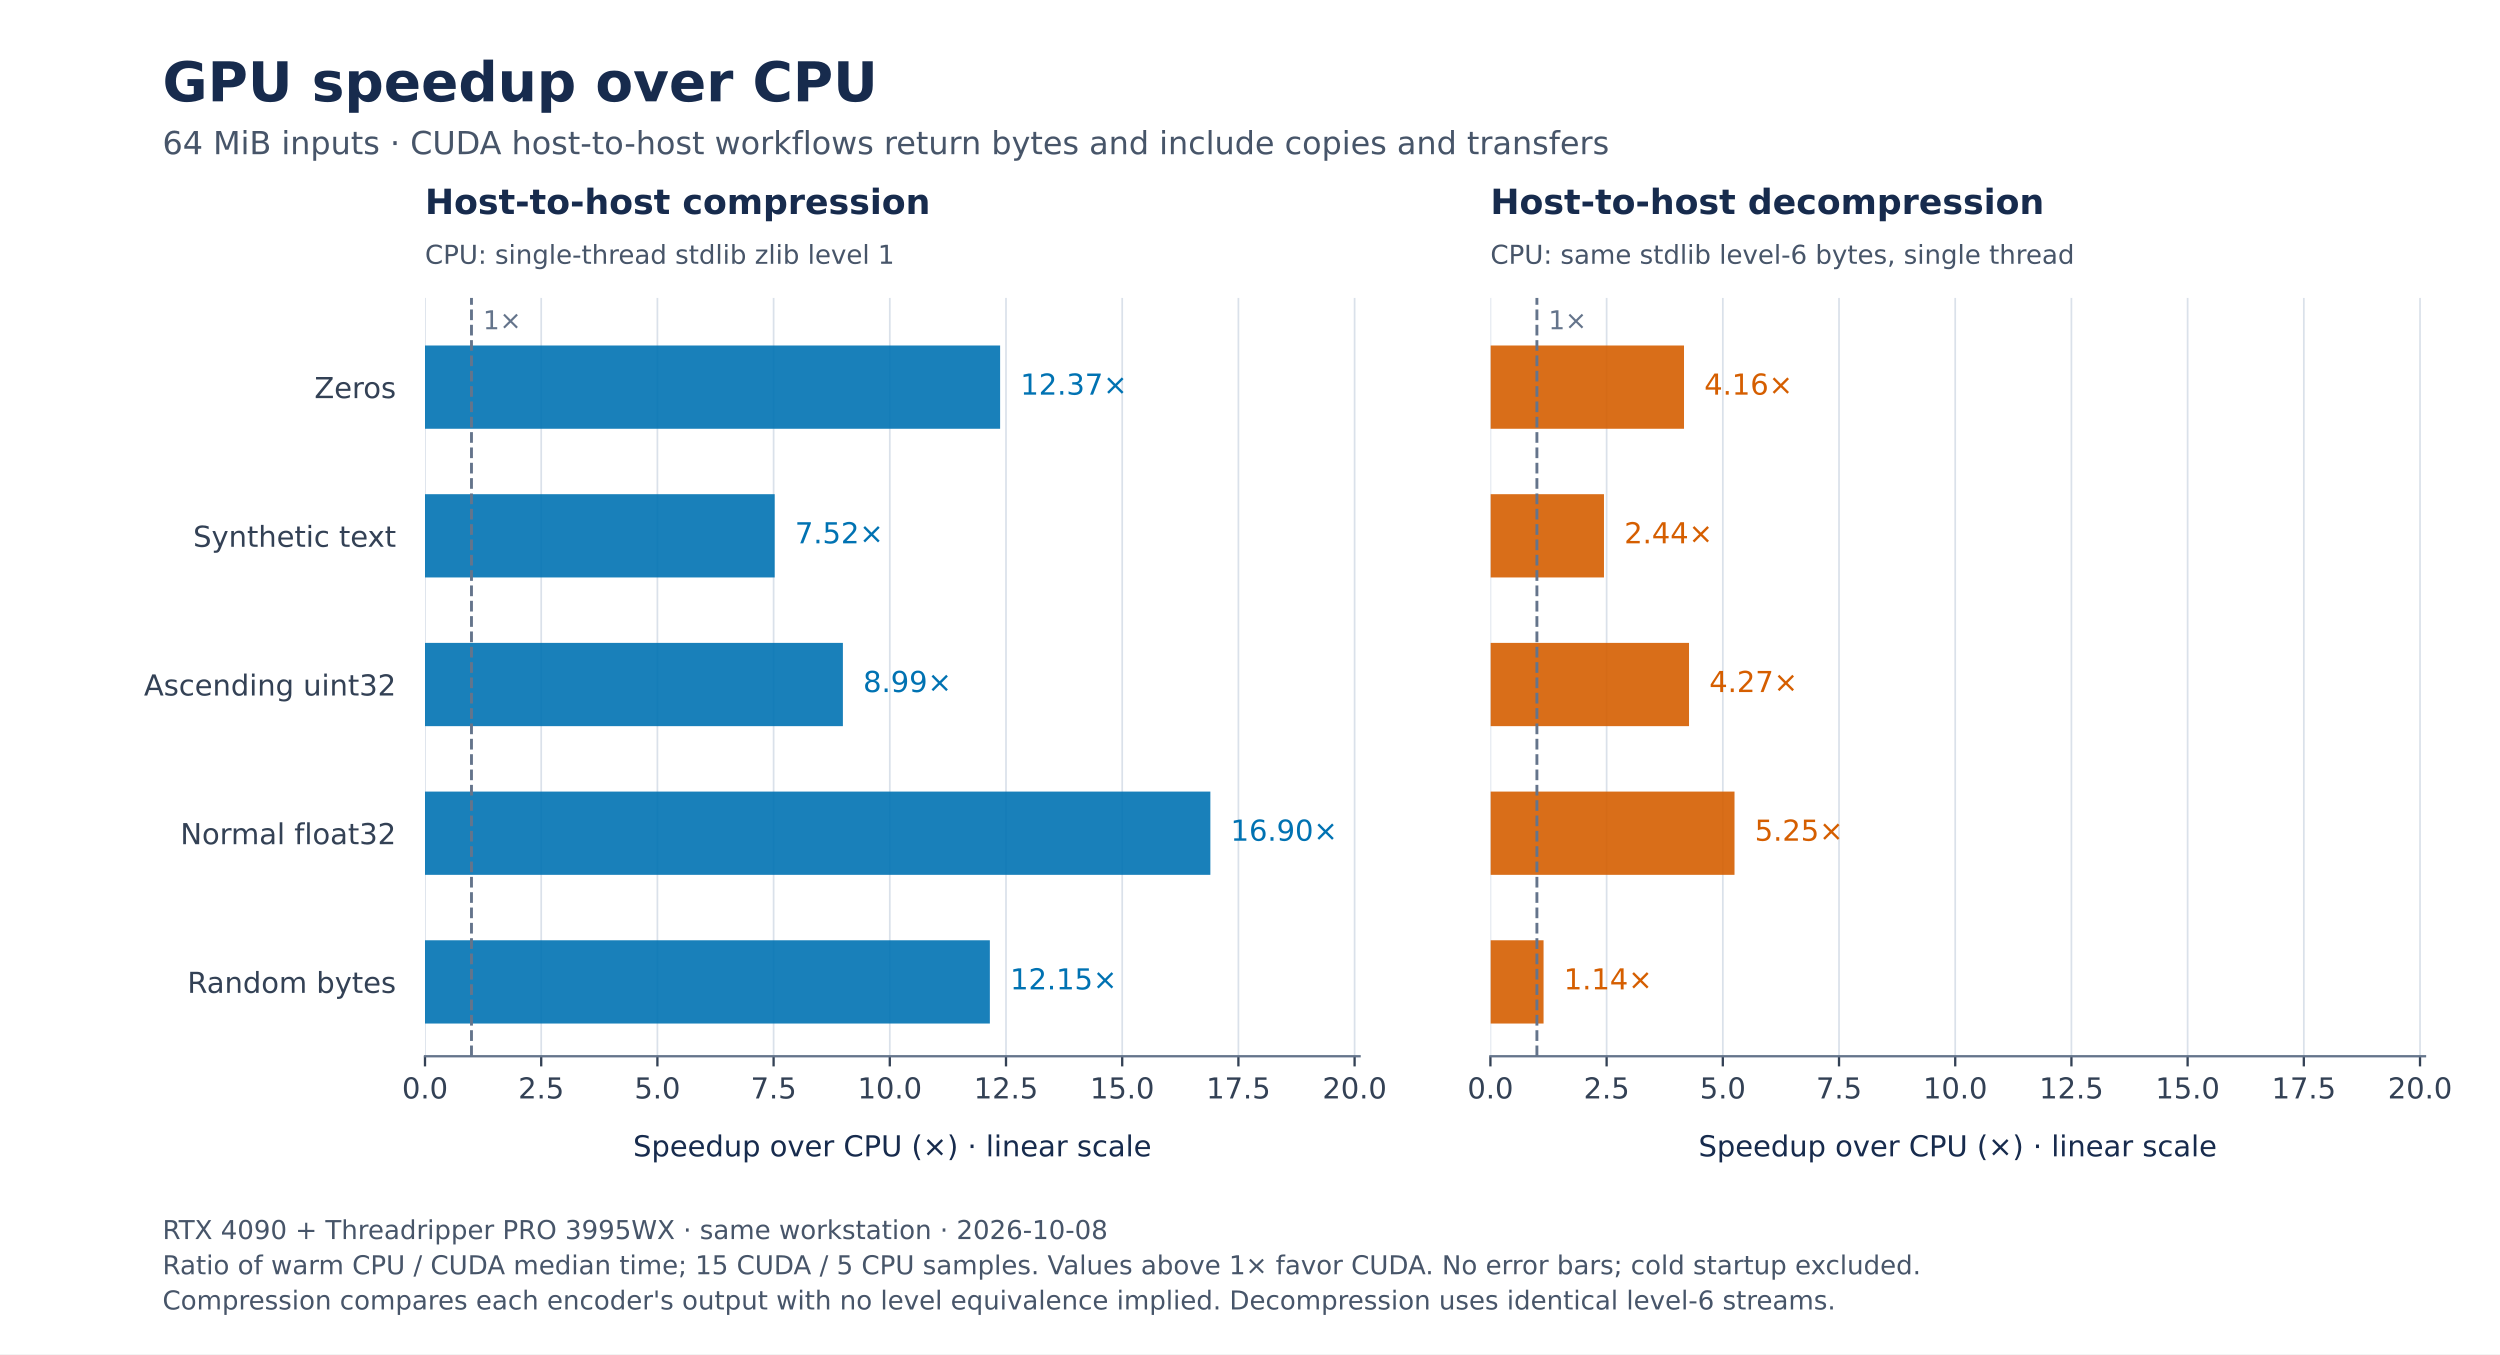
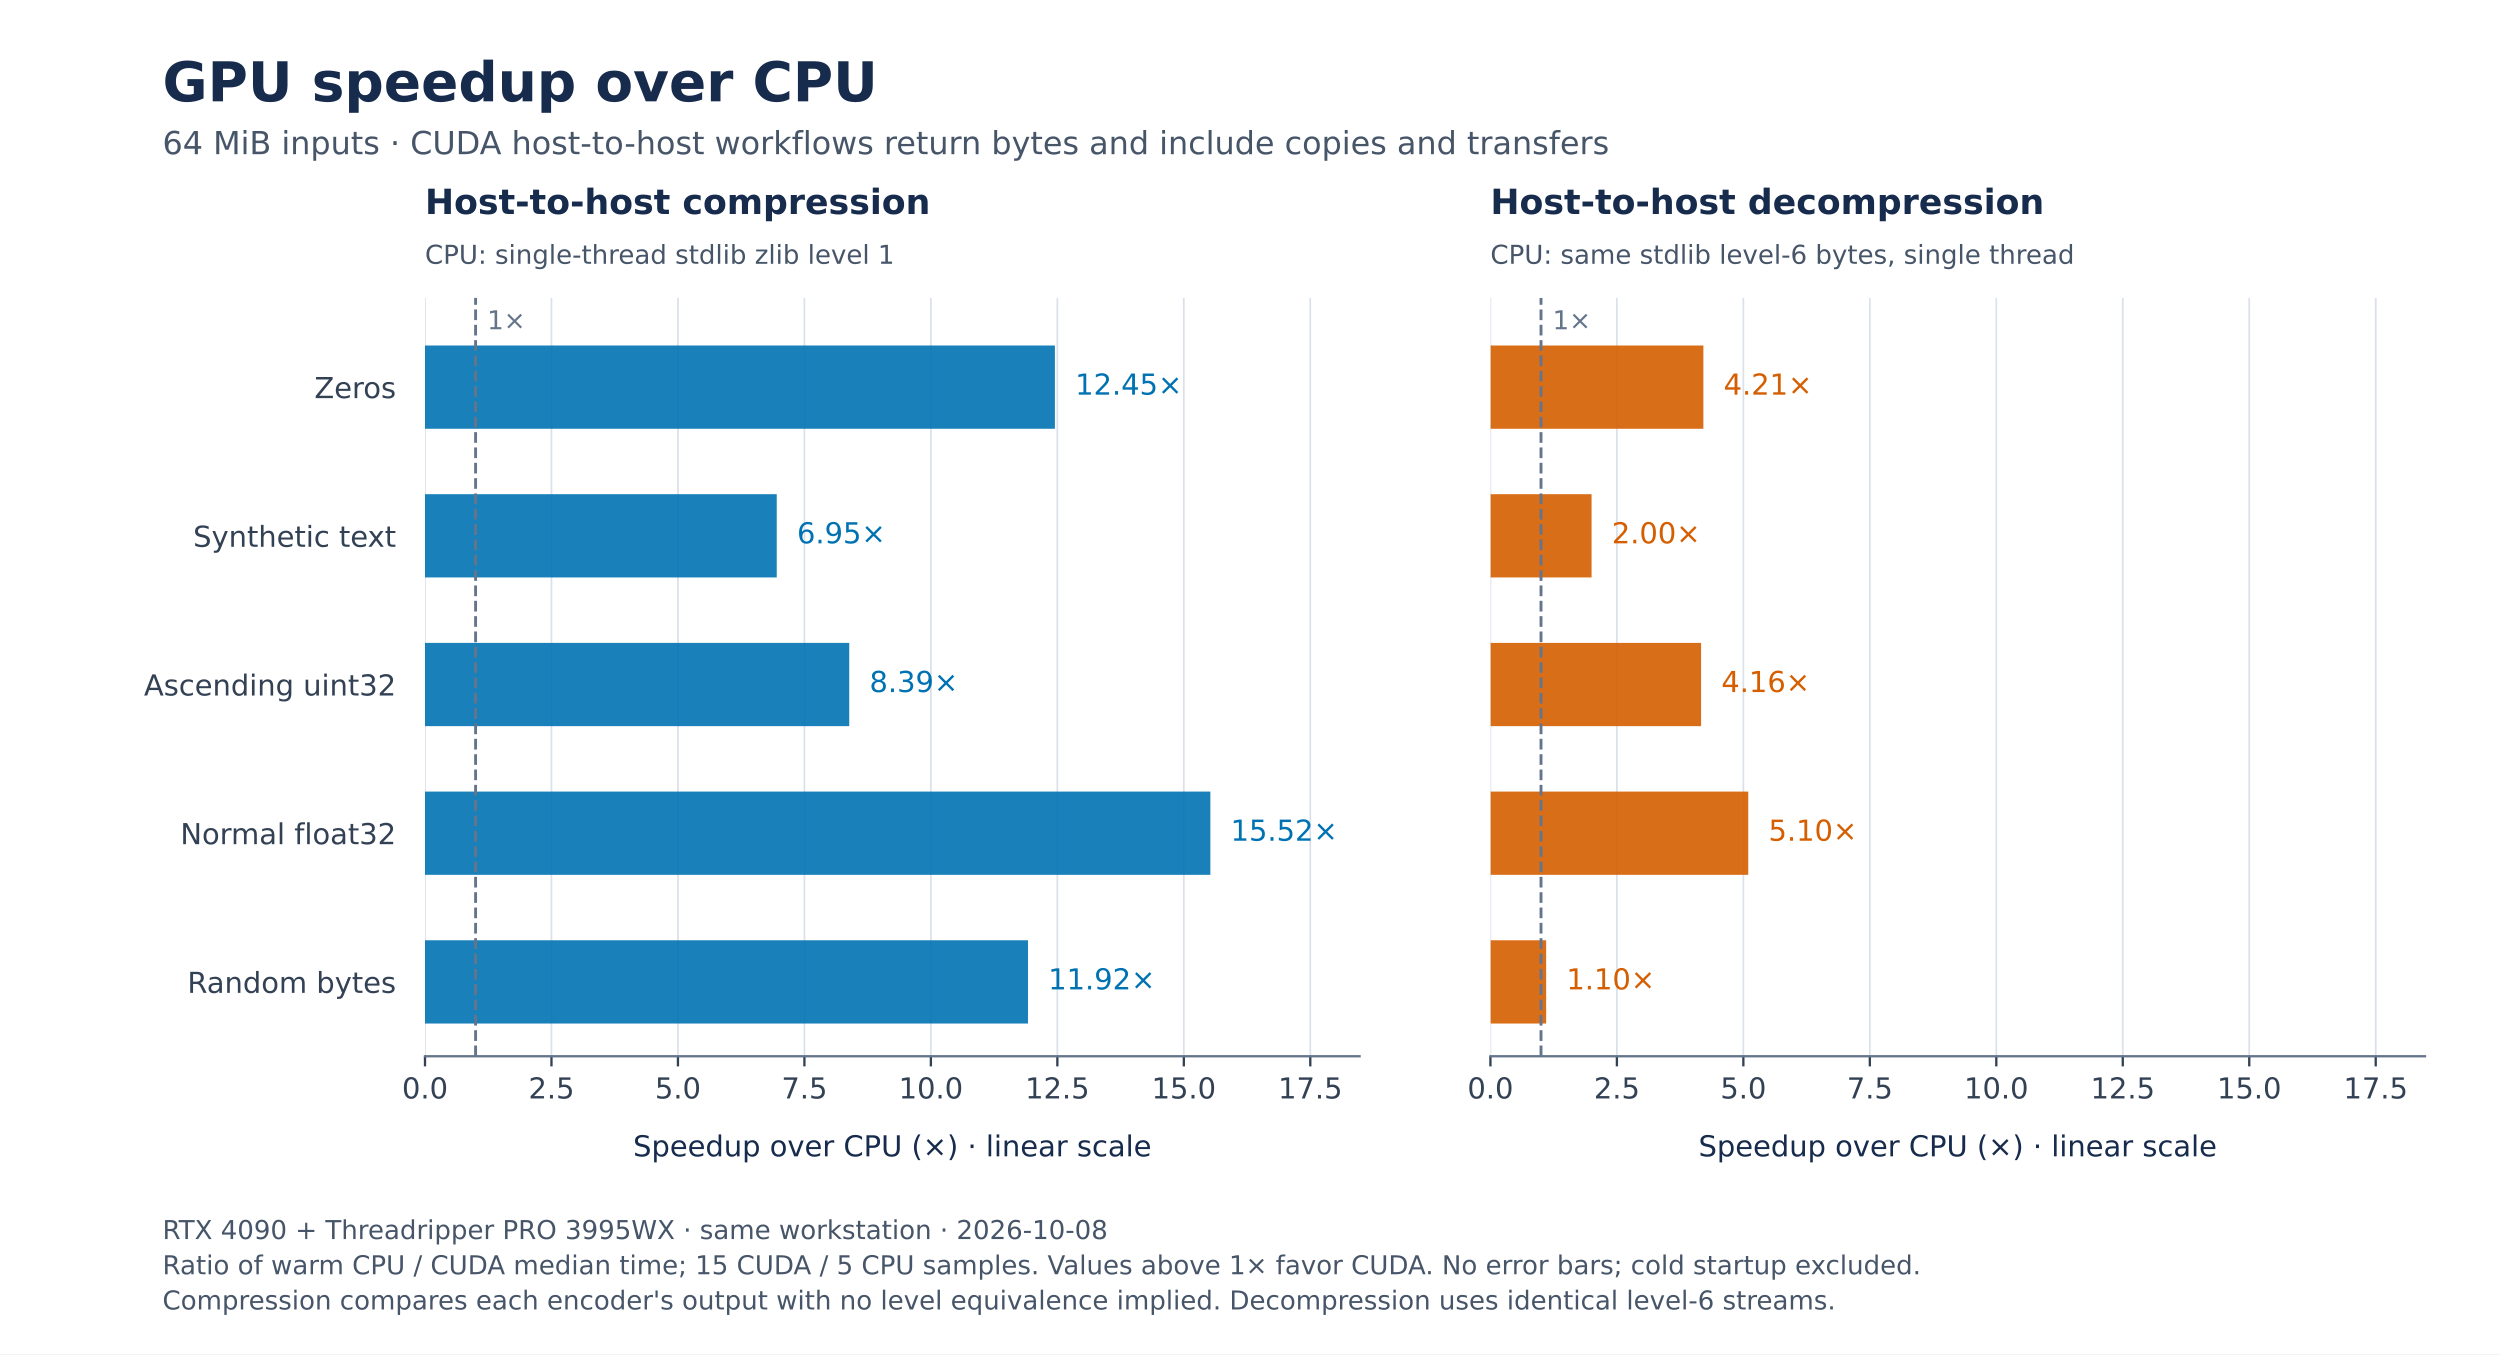
<svg xmlns="http://www.w3.org/2000/svg" xmlns:xlink="http://www.w3.org/1999/xlink" width="864pt" height="468pt" viewBox="0 0 864 468" version="1.1">
  <defs>
    <style type="text/css">*{stroke-linejoin: round; stroke-linecap: butt}</style>
  </defs>
  <g id="figure_1">
    <g id="patch_1">
      <path d="M 0 468 L 864 468 L 864 0 L 0 0 z " style="fill: #ffffff" />
    </g>
    <g id="axes_1">
      <g id="patch_2">
        <path d="M 146.88 365.04 L 469.871 365.04 L 469.871 102.96 L 146.88 102.96 z " style="fill: #ffffff" />
      </g>
      <g id="matplotlib.axis_1">
        <g id="xtick_1">
          <g id="line2d_1">
            <path d="M 146.88 365.04 L 146.88 102.96 " clip-path="url(#p2e2765085f)" style="fill: none; stroke: #cbd5e1; stroke-opacity: 0.7; stroke-width: 0.6; stroke-linecap: square" />
          </g>
          <g id="line2d_2">
            <defs>
              <path id="mdb11cd550d" d="M 0 0 L 0 3.5 " style="stroke: #334155; stroke-width: 0.8" />
            </defs>
            <g>
              <use xlink:href="#mdb11cd550d" x="146.88" y="365.04" style="fill: #334155; stroke: #334155; stroke-width: 0.8" />
            </g>
          </g>
          <g id="text_1">
            <text style="font-size: 10px; font-family: 'DejaVu Sans'; text-anchor: middle; fill: #334155" x="146.88" y="379.638" transform="rotate(-0 146.88 379.6377)">0.0</text>
          </g>
        </g>
        <g id="xtick_2">
          <g id="line2d_3">
-             <path d="M 187.039 365.04 L 187.039 102.96 " clip-path="url(#p2e2765085f)" style="fill: none; stroke: #cbd5e1; stroke-opacity: 0.7; stroke-width: 0.6; stroke-linecap: square" />
+             <path d="M 190.588 365.04 L 190.588 102.96 " clip-path="url(#p2e2765085f)" style="fill: none; stroke: #cbd5e1; stroke-opacity: 0.7; stroke-width: 0.6; stroke-linecap: square" />
          </g>
          <g id="line2d_4">
            <g>
-               <use xlink:href="#mdb11cd550d" x="187.039" y="365.04" style="fill: #334155; stroke: #334155; stroke-width: 0.8" />
+               <use xlink:href="#mdb11cd550d" x="190.588" y="365.04" style="fill: #334155; stroke: #334155; stroke-width: 0.8" />
            </g>
          </g>
          <g id="text_2">
-             <text style="font-size: 10px; font-family: 'DejaVu Sans'; text-anchor: middle; fill: #334155" x="187.039" y="379.638" transform="rotate(-0 187.0386 379.6377)">2.5</text>
+             <text style="font-size: 10px; font-family: 'DejaVu Sans'; text-anchor: middle; fill: #334155" x="190.588" y="379.638" transform="rotate(-0 190.5883 379.6377)">2.5</text>
          </g>
        </g>
        <g id="xtick_3">
          <g id="line2d_5">
-             <path d="M 227.197 365.04 L 227.197 102.96 " clip-path="url(#p2e2765085f)" style="fill: none; stroke: #cbd5e1; stroke-opacity: 0.7; stroke-width: 0.6; stroke-linecap: square" />
+             <path d="M 234.297 365.04 L 234.297 102.96 " clip-path="url(#p2e2765085f)" style="fill: none; stroke: #cbd5e1; stroke-opacity: 0.7; stroke-width: 0.6; stroke-linecap: square" />
          </g>
          <g id="line2d_6">
            <g>
-               <use xlink:href="#mdb11cd550d" x="227.197" y="365.04" style="fill: #334155; stroke: #334155; stroke-width: 0.8" />
+               <use xlink:href="#mdb11cd550d" x="234.297" y="365.04" style="fill: #334155; stroke: #334155; stroke-width: 0.8" />
            </g>
          </g>
          <g id="text_3">
-             <text style="font-size: 10px; font-family: 'DejaVu Sans'; text-anchor: middle; fill: #334155" x="227.197" y="379.638" transform="rotate(-0 227.1972 379.6377)">5.0</text>
+             <text style="font-size: 10px; font-family: 'DejaVu Sans'; text-anchor: middle; fill: #334155" x="234.297" y="379.638" transform="rotate(-0 234.2967 379.6377)">5.0</text>
          </g>
        </g>
        <g id="xtick_4">
          <g id="line2d_7">
-             <path d="M 267.356 365.04 L 267.356 102.96 " clip-path="url(#p2e2765085f)" style="fill: none; stroke: #cbd5e1; stroke-opacity: 0.7; stroke-width: 0.6; stroke-linecap: square" />
+             <path d="M 278.005 365.04 L 278.005 102.96 " clip-path="url(#p2e2765085f)" style="fill: none; stroke: #cbd5e1; stroke-opacity: 0.7; stroke-width: 0.6; stroke-linecap: square" />
          </g>
          <g id="line2d_8">
            <g>
-               <use xlink:href="#mdb11cd550d" x="267.356" y="365.04" style="fill: #334155; stroke: #334155; stroke-width: 0.8" />
+               <use xlink:href="#mdb11cd550d" x="278.005" y="365.04" style="fill: #334155; stroke: #334155; stroke-width: 0.8" />
            </g>
          </g>
          <g id="text_4">
-             <text style="font-size: 10px; font-family: 'DejaVu Sans'; text-anchor: middle; fill: #334155" x="267.356" y="379.638" transform="rotate(-0 267.3559 379.6377)">7.5</text>
+             <text style="font-size: 10px; font-family: 'DejaVu Sans'; text-anchor: middle; fill: #334155" x="278.005" y="379.638" transform="rotate(-0 278.005 379.6377)">7.5</text>
          </g>
        </g>
        <g id="xtick_5">
          <g id="line2d_9">
-             <path d="M 307.514 365.04 L 307.514 102.96 " clip-path="url(#p2e2765085f)" style="fill: none; stroke: #cbd5e1; stroke-opacity: 0.7; stroke-width: 0.6; stroke-linecap: square" />
+             <path d="M 321.713 365.04 L 321.713 102.96 " clip-path="url(#p2e2765085f)" style="fill: none; stroke: #cbd5e1; stroke-opacity: 0.7; stroke-width: 0.6; stroke-linecap: square" />
          </g>
          <g id="line2d_10">
            <g>
-               <use xlink:href="#mdb11cd550d" x="307.514" y="365.04" style="fill: #334155; stroke: #334155; stroke-width: 0.8" />
+               <use xlink:href="#mdb11cd550d" x="321.713" y="365.04" style="fill: #334155; stroke: #334155; stroke-width: 0.8" />
            </g>
          </g>
          <g id="text_5">
-             <text style="font-size: 10px; font-family: 'DejaVu Sans'; text-anchor: middle; fill: #334155" x="307.514" y="379.638" transform="rotate(-0 307.5145 379.6377)">10.0</text>
+             <text style="font-size: 10px; font-family: 'DejaVu Sans'; text-anchor: middle; fill: #334155" x="321.713" y="379.638" transform="rotate(-0 321.7133 379.6377)">10.0</text>
          </g>
        </g>
        <g id="xtick_6">
          <g id="line2d_11">
-             <path d="M 347.673 365.04 L 347.673 102.96 " clip-path="url(#p2e2765085f)" style="fill: none; stroke: #cbd5e1; stroke-opacity: 0.7; stroke-width: 0.6; stroke-linecap: square" />
+             <path d="M 365.422 365.04 L 365.422 102.96 " clip-path="url(#p2e2765085f)" style="fill: none; stroke: #cbd5e1; stroke-opacity: 0.7; stroke-width: 0.6; stroke-linecap: square" />
          </g>
          <g id="line2d_12">
            <g>
-               <use xlink:href="#mdb11cd550d" x="347.673" y="365.04" style="fill: #334155; stroke: #334155; stroke-width: 0.8" />
+               <use xlink:href="#mdb11cd550d" x="365.422" y="365.04" style="fill: #334155; stroke: #334155; stroke-width: 0.8" />
            </g>
          </g>
          <g id="text_6">
-             <text style="font-size: 10px; font-family: 'DejaVu Sans'; text-anchor: middle; fill: #334155" x="347.673" y="379.638" transform="rotate(-0 347.6731 379.6377)">12.5</text>
+             <text style="font-size: 10px; font-family: 'DejaVu Sans'; text-anchor: middle; fill: #334155" x="365.422" y="379.638" transform="rotate(-0 365.4217 379.6377)">12.5</text>
          </g>
        </g>
        <g id="xtick_7">
          <g id="line2d_13">
-             <path d="M 387.832 365.04 L 387.832 102.96 " clip-path="url(#p2e2765085f)" style="fill: none; stroke: #cbd5e1; stroke-opacity: 0.7; stroke-width: 0.6; stroke-linecap: square" />
+             <path d="M 409.13 365.04 L 409.13 102.96 " clip-path="url(#p2e2765085f)" style="fill: none; stroke: #cbd5e1; stroke-opacity: 0.7; stroke-width: 0.6; stroke-linecap: square" />
          </g>
          <g id="line2d_14">
            <g>
-               <use xlink:href="#mdb11cd550d" x="387.832" y="365.04" style="fill: #334155; stroke: #334155; stroke-width: 0.8" />
+               <use xlink:href="#mdb11cd550d" x="409.13" y="365.04" style="fill: #334155; stroke: #334155; stroke-width: 0.8" />
            </g>
          </g>
          <g id="text_7">
-             <text style="font-size: 10px; font-family: 'DejaVu Sans'; text-anchor: middle; fill: #334155" x="387.832" y="379.638" transform="rotate(-0 387.8317 379.6377)">15.0</text>
+             <text style="font-size: 10px; font-family: 'DejaVu Sans'; text-anchor: middle; fill: #334155" x="409.13" y="379.638" transform="rotate(-0 409.13 379.6377)">15.0</text>
          </g>
        </g>
        <g id="xtick_8">
          <g id="line2d_15">
-             <path d="M 427.99 365.04 L 427.99 102.96 " clip-path="url(#p2e2765085f)" style="fill: none; stroke: #cbd5e1; stroke-opacity: 0.7; stroke-width: 0.6; stroke-linecap: square" />
+             <path d="M 452.838 365.04 L 452.838 102.96 " clip-path="url(#p2e2765085f)" style="fill: none; stroke: #cbd5e1; stroke-opacity: 0.7; stroke-width: 0.6; stroke-linecap: square" />
          </g>
          <g id="line2d_16">
            <g>
-               <use xlink:href="#mdb11cd550d" x="427.99" y="365.04" style="fill: #334155; stroke: #334155; stroke-width: 0.8" />
+               <use xlink:href="#mdb11cd550d" x="452.838" y="365.04" style="fill: #334155; stroke: #334155; stroke-width: 0.8" />
            </g>
          </g>
          <g id="text_8">
-             <text style="font-size: 10px; font-family: 'DejaVu Sans'; text-anchor: middle; fill: #334155" x="427.99" y="379.638" transform="rotate(-0 427.9903 379.6377)">17.5</text>
-           </g>
-         </g>
-         <g id="xtick_9">
-           <g id="line2d_17">
-             <path d="M 468.149 365.04 L 468.149 102.96 " clip-path="url(#p2e2765085f)" style="fill: none; stroke: #cbd5e1; stroke-opacity: 0.7; stroke-width: 0.6; stroke-linecap: square" />
-           </g>
-           <g id="line2d_18">
-             <g>
-               <use xlink:href="#mdb11cd550d" x="468.149" y="365.04" style="fill: #334155; stroke: #334155; stroke-width: 0.8" />
-             </g>
-           </g>
-           <g id="text_9">
-             <text style="font-size: 10px; font-family: 'DejaVu Sans'; text-anchor: middle; fill: #334155" x="468.149" y="379.638" transform="rotate(-0 468.149 379.6377)">20.0</text>
-           </g>
-         </g>
-         <g id="text_10">
+             <text style="font-size: 10px; font-family: 'DejaVu Sans'; text-anchor: middle; fill: #334155" x="452.838" y="379.638" transform="rotate(-0 452.8384 379.6377)">17.5</text>
+           </g>
+         </g>
+         <g id="text_9">
          <text style="font-size: 10px; font-family: 'DejaVu Sans'; text-anchor: middle; fill: #172b4d" x="308.375" y="399.638" transform="rotate(-0 308.3753 399.6384)">Speedup over CPU (×) · linear scale</text>
        </g>
      </g>
      <g id="matplotlib.axis_2">
        <g id="ytick_1">
+           <g id="line2d_17" />
+           <g id="text_10">
+             <text style="font-size: 10px; font-family: 'DejaVu Sans'; text-anchor: end; fill: #334155" x="136.88" y="137.592" transform="rotate(-0 136.88 137.5918)">Zeros</text>
+           </g>
+         </g>
+         <g id="ytick_2">
+           <g id="line2d_18" />
+           <g id="text_11">
+             <text style="font-size: 10px; font-family: 'DejaVu Sans'; text-anchor: end; fill: #334155" x="136.88" y="188.98" transform="rotate(-0 136.88 188.9804)">Synthetic text</text>
+           </g>
+         </g>
+         <g id="ytick_3">
          <g id="line2d_19" />
-           <g id="text_11">
-             <text style="font-size: 10px; font-family: 'DejaVu Sans'; text-anchor: end; fill: #334155" x="136.88" y="137.592" transform="rotate(-0 136.88 137.5918)">Zeros</text>
-           </g>
-         </g>
-         <g id="ytick_2">
+           <g id="text_12">
+             <text style="font-size: 10px; font-family: 'DejaVu Sans'; text-anchor: end; fill: #334155" x="136.88" y="240.369" transform="rotate(-0 136.88 240.3686)">Ascending uint32</text>
+           </g>
+         </g>
+         <g id="ytick_4">
          <g id="line2d_20" />
-           <g id="text_12">
-             <text style="font-size: 10px; font-family: 'DejaVu Sans'; text-anchor: end; fill: #334155" x="136.88" y="188.98" transform="rotate(-0 136.88 188.9804)">Synthetic text</text>
-           </g>
-         </g>
-         <g id="ytick_3">
+           <g id="text_13">
+             <text style="font-size: 10px; font-family: 'DejaVu Sans'; text-anchor: end; fill: #334155" x="136.88" y="291.757" transform="rotate(-0 136.88 291.7569)">Normal float32</text>
+           </g>
+         </g>
+         <g id="ytick_5">
          <g id="line2d_21" />
-           <g id="text_13">
-             <text style="font-size: 10px; font-family: 'DejaVu Sans'; text-anchor: end; fill: #334155" x="136.88" y="240.369" transform="rotate(-0 136.88 240.3686)">Ascending uint32</text>
-           </g>
-         </g>
-         <g id="ytick_4">
-           <g id="line2d_22" />
          <g id="text_14">
-             <text style="font-size: 10px; font-family: 'DejaVu Sans'; text-anchor: end; fill: #334155" x="136.88" y="291.757" transform="rotate(-0 136.88 291.7569)">Normal float32</text>
-           </g>
-         </g>
-         <g id="ytick_5">
-           <g id="line2d_23" />
-           <g id="text_15">
            <text style="font-size: 10px; font-family: 'DejaVu Sans'; text-anchor: end; fill: #334155" x="136.88" y="343.145" transform="rotate(-0 136.88 343.1451)">Random bytes</text>
          </g>
        </g>
      </g>
      <g id="patch_3">
        <path d="M 146.88 365.04 L 469.871 365.04 " style="fill: none; stroke: #64748b; stroke-width: 0.8; stroke-linejoin: miter; stroke-linecap: square" />
      </g>
-       <g id="text_16">
+       <g id="text_15">
        <text style="font-size: 9px; font-family: 'DejaVu Sans'; text-anchor: start; fill: #475569" x="146.88" y="91.166" transform="rotate(-0 146.88 91.1664)">CPU: single-thread stdlib zlib level 1</text>
      </g>
      <g id="patch_4">
-         <path d="M 146.88 119.404 L 345.64 119.404 L 345.64 148.182 L 146.88 148.182 z " clip-path="url(#p2e2765085f)" style="fill: #0072b2; opacity: 0.9" />
+         <path d="M 146.88 119.404 L 364.578 119.404 L 364.578 148.182 L 146.88 148.182 z " clip-path="url(#p2e2765085f)" style="fill: #0072b2; opacity: 0.9" />
      </g>
      <g id="patch_5">
-         <path d="M 146.88 170.792 L 267.732 170.792 L 267.732 199.57 L 146.88 199.57 z " clip-path="url(#p2e2765085f)" style="fill: #0072b2; opacity: 0.9" />
+         <path d="M 146.88 170.792 L 268.443 170.792 L 268.443 199.57 L 146.88 199.57 z " clip-path="url(#p2e2765085f)" style="fill: #0072b2; opacity: 0.9" />
      </g>
      <g id="patch_6">
-         <path d="M 146.88 222.181 L 291.304 222.181 L 291.304 250.958 L 146.88 250.958 z " clip-path="url(#p2e2765085f)" style="fill: #0072b2; opacity: 0.9" />
+         <path d="M 146.88 222.181 L 293.495 222.181 L 293.495 250.958 L 146.88 250.958 z " clip-path="url(#p2e2765085f)" style="fill: #0072b2; opacity: 0.9" />
      </g>
      <g id="patch_7">
        <path d="M 146.88 273.569 L 418.301 273.569 L 418.301 302.346 L 146.88 302.346 z " clip-path="url(#p2e2765085f)" style="fill: #0072b2; opacity: 0.9" />
      </g>
      <g id="patch_8">
-         <path d="M 146.88 324.957 L 342.095 324.957 L 342.095 353.735 L 146.88 353.735 z " clip-path="url(#p2e2765085f)" style="fill: #0072b2; opacity: 0.9" />
+         <path d="M 146.88 324.957 L 355.267 324.957 L 355.267 353.735 L 146.88 353.735 z " clip-path="url(#p2e2765085f)" style="fill: #0072b2; opacity: 0.9" />
+       </g>
+       <g id="text_16">
+         <text style="font-size: 9px; font-family: 'DejaVu Sans'; text-anchor: start; fill: #64748b" x="168.363" y="113.798" transform="rotate(-0 168.3633 113.7979)">1×</text>
      </g>
      <g id="text_17">
-         <text style="font-size: 9px; font-family: 'DejaVu Sans'; text-anchor: start; fill: #64748b" x="166.943" y="113.798" transform="rotate(-0 166.9434 113.7979)">1×</text>
+         <text style="font-size: 10px; font-family: 'DejaVu Sans'; text-anchor: start; fill: #0072b2" x="371.578" y="136.391" transform="rotate(-0 371.5775 136.3906)">12.45×</text>
      </g>
      <g id="text_18">
-         <text style="font-size: 10px; font-family: 'DejaVu Sans'; text-anchor: start; fill: #0072b2" x="352.64" y="136.391" transform="rotate(-0 352.6403 136.3906)">12.37×</text>
+         <text style="font-size: 10px; font-family: 'DejaVu Sans'; text-anchor: start; fill: #0072b2" x="275.443" y="187.779" transform="rotate(-0 275.4428 187.7788)">6.95×</text>
      </g>
      <g id="text_19">
-         <text style="font-size: 10px; font-family: 'DejaVu Sans'; text-anchor: start; fill: #0072b2" x="274.732" y="187.779" transform="rotate(-0 274.7316 187.7788)">7.52×</text>
+         <text style="font-size: 10px; font-family: 'DejaVu Sans'; text-anchor: start; fill: #0072b2" x="300.495" y="239.167" transform="rotate(-0 300.495 239.1671)">8.39×</text>
      </g>
      <g id="text_20">
-         <text style="font-size: 10px; font-family: 'DejaVu Sans'; text-anchor: start; fill: #0072b2" x="298.304" y="239.167" transform="rotate(-0 298.3039 239.1671)">8.99×</text>
+         <text style="font-size: 10px; font-family: 'DejaVu Sans'; text-anchor: start; fill: #0072b2" x="425.301" y="290.555" transform="rotate(-0 425.3007 290.5553)">15.52×</text>
      </g>
      <g id="text_21">
-         <text style="font-size: 10px; font-family: 'DejaVu Sans'; text-anchor: start; fill: #0072b2" x="425.301" y="290.555" transform="rotate(-0 425.3007 290.5553)">16.90×</text>
+         <text style="font-size: 10px; font-family: 'DejaVu Sans'; text-anchor: start; fill: #0072b2" x="362.267" y="341.944" transform="rotate(-0 362.2665 341.9435)">11.92×</text>
      </g>
      <g id="text_22">
-         <text style="font-size: 10px; font-family: 'DejaVu Sans'; text-anchor: start; fill: #0072b2" x="349.095" y="341.944" transform="rotate(-0 349.0949 341.9435)">12.15×</text>
-       </g>
-       <g id="text_23">
        <text style="font-weight: 700; font-size: 12px; font-family: 'DejaVu Sans'; text-anchor: start; fill: #172b4d" x="146.88" y="73.96" transform="rotate(-0 146.88 73.96)">Host-to-host compression</text>
      </g>
-       <g id="line2d_24">
-         <path d="M 162.943 365.04 L 162.943 102.96 " clip-path="url(#p2e2765085f)" style="fill: none; stroke-dasharray: 3.7,1.6; stroke-dashoffset: 0; stroke: #64748b" />
+       <g id="line2d_22">
+         <path d="M 164.363 365.04 L 164.363 102.96 " clip-path="url(#p2e2765085f)" style="fill: none; stroke-dasharray: 3.7,1.6; stroke-dashoffset: 0; stroke: #64748b" />
      </g>
    </g>
    <g id="axes_2">
      <g id="patch_9">
        <path d="M 515.089 365.04 L 838.08 365.04 L 838.08 102.96 L 515.089 102.96 z " style="fill: #ffffff" />
      </g>
      <g id="matplotlib.axis_3">
+         <g id="xtick_9">
+           <g id="line2d_23">
+             <path d="M 515.089 365.04 L 515.089 102.96 " clip-path="url(#p1212533835)" style="fill: none; stroke: #cbd5e1; stroke-opacity: 0.7; stroke-width: 0.6; stroke-linecap: square" />
+           </g>
+           <g id="line2d_24">
+             <g>
+               <use xlink:href="#mdb11cd550d" x="515.089" y="365.04" style="fill: #334155; stroke: #334155; stroke-width: 0.8" />
+             </g>
+           </g>
+           <g id="text_23">
+             <text style="font-size: 10px; font-family: 'DejaVu Sans'; text-anchor: middle; fill: #334155" x="515.089" y="379.638" transform="rotate(-0 515.0893 379.6377)">0.0</text>
+           </g>
+         </g>
        <g id="xtick_10">
          <g id="line2d_25">
-             <path d="M 515.089 365.04 L 515.089 102.96 " clip-path="url(#p1212533835)" style="fill: none; stroke: #cbd5e1; stroke-opacity: 0.7; stroke-width: 0.6; stroke-linecap: square" />
+             <path d="M 558.798 365.04 L 558.798 102.96 " clip-path="url(#p1212533835)" style="fill: none; stroke: #cbd5e1; stroke-opacity: 0.7; stroke-width: 0.6; stroke-linecap: square" />
          </g>
          <g id="line2d_26">
            <g>
-               <use xlink:href="#mdb11cd550d" x="515.089" y="365.04" style="fill: #334155; stroke: #334155; stroke-width: 0.8" />
+               <use xlink:href="#mdb11cd550d" x="558.798" y="365.04" style="fill: #334155; stroke: #334155; stroke-width: 0.8" />
            </g>
          </g>
          <g id="text_24">
-             <text style="font-size: 10px; font-family: 'DejaVu Sans'; text-anchor: middle; fill: #334155" x="515.089" y="379.638" transform="rotate(-0 515.0893 379.6377)">0.0</text>
+             <text style="font-size: 10px; font-family: 'DejaVu Sans'; text-anchor: middle; fill: #334155" x="558.798" y="379.638" transform="rotate(-0 558.7977 379.6377)">2.5</text>
          </g>
        </g>
        <g id="xtick_11">
          <g id="line2d_27">
-             <path d="M 555.248 365.04 L 555.248 102.96 " clip-path="url(#p1212533835)" style="fill: none; stroke: #cbd5e1; stroke-opacity: 0.7; stroke-width: 0.6; stroke-linecap: square" />
+             <path d="M 602.506 365.04 L 602.506 102.96 " clip-path="url(#p1212533835)" style="fill: none; stroke: #cbd5e1; stroke-opacity: 0.7; stroke-width: 0.6; stroke-linecap: square" />
          </g>
          <g id="line2d_28">
            <g>
-               <use xlink:href="#mdb11cd550d" x="555.248" y="365.04" style="fill: #334155; stroke: #334155; stroke-width: 0.8" />
+               <use xlink:href="#mdb11cd550d" x="602.506" y="365.04" style="fill: #334155; stroke: #334155; stroke-width: 0.8" />
            </g>
          </g>
          <g id="text_25">
-             <text style="font-size: 10px; font-family: 'DejaVu Sans'; text-anchor: middle; fill: #334155" x="555.248" y="379.638" transform="rotate(-0 555.248 379.6377)">2.5</text>
+             <text style="font-size: 10px; font-family: 'DejaVu Sans'; text-anchor: middle; fill: #334155" x="602.506" y="379.638" transform="rotate(-0 602.506 379.6377)">5.0</text>
          </g>
        </g>
        <g id="xtick_12">
          <g id="line2d_29">
-             <path d="M 595.407 365.04 L 595.407 102.96 " clip-path="url(#p1212533835)" style="fill: none; stroke: #cbd5e1; stroke-opacity: 0.7; stroke-width: 0.6; stroke-linecap: square" />
+             <path d="M 646.214 365.04 L 646.214 102.96 " clip-path="url(#p1212533835)" style="fill: none; stroke: #cbd5e1; stroke-opacity: 0.7; stroke-width: 0.6; stroke-linecap: square" />
          </g>
          <g id="line2d_30">
            <g>
-               <use xlink:href="#mdb11cd550d" x="595.407" y="365.04" style="fill: #334155; stroke: #334155; stroke-width: 0.8" />
+               <use xlink:href="#mdb11cd550d" x="646.214" y="365.04" style="fill: #334155; stroke: #334155; stroke-width: 0.8" />
            </g>
          </g>
          <g id="text_26">
-             <text style="font-size: 10px; font-family: 'DejaVu Sans'; text-anchor: middle; fill: #334155" x="595.407" y="379.638" transform="rotate(-0 595.4066 379.6377)">5.0</text>
+             <text style="font-size: 10px; font-family: 'DejaVu Sans'; text-anchor: middle; fill: #334155" x="646.214" y="379.638" transform="rotate(-0 646.2144 379.6377)">7.5</text>
          </g>
        </g>
        <g id="xtick_13">
          <g id="line2d_31">
-             <path d="M 635.565 365.04 L 635.565 102.96 " clip-path="url(#p1212533835)" style="fill: none; stroke: #cbd5e1; stroke-opacity: 0.7; stroke-width: 0.6; stroke-linecap: square" />
+             <path d="M 689.923 365.04 L 689.923 102.96 " clip-path="url(#p1212533835)" style="fill: none; stroke: #cbd5e1; stroke-opacity: 0.7; stroke-width: 0.6; stroke-linecap: square" />
          </g>
          <g id="line2d_32">
            <g>
-               <use xlink:href="#mdb11cd550d" x="635.565" y="365.04" style="fill: #334155; stroke: #334155; stroke-width: 0.8" />
+               <use xlink:href="#mdb11cd550d" x="689.923" y="365.04" style="fill: #334155; stroke: #334155; stroke-width: 0.8" />
            </g>
          </g>
          <g id="text_27">
-             <text style="font-size: 10px; font-family: 'DejaVu Sans'; text-anchor: middle; fill: #334155" x="635.565" y="379.638" transform="rotate(-0 635.5652 379.6377)">7.5</text>
+             <text style="font-size: 10px; font-family: 'DejaVu Sans'; text-anchor: middle; fill: #334155" x="689.923" y="379.638" transform="rotate(-0 689.9227 379.6377)">10.0</text>
          </g>
        </g>
        <g id="xtick_14">
          <g id="line2d_33">
-             <path d="M 675.724 365.04 L 675.724 102.96 " clip-path="url(#p1212533835)" style="fill: none; stroke: #cbd5e1; stroke-opacity: 0.7; stroke-width: 0.6; stroke-linecap: square" />
+             <path d="M 733.631 365.04 L 733.631 102.96 " clip-path="url(#p1212533835)" style="fill: none; stroke: #cbd5e1; stroke-opacity: 0.7; stroke-width: 0.6; stroke-linecap: square" />
          </g>
          <g id="line2d_34">
            <g>
-               <use xlink:href="#mdb11cd550d" x="675.724" y="365.04" style="fill: #334155; stroke: #334155; stroke-width: 0.8" />
+               <use xlink:href="#mdb11cd550d" x="733.631" y="365.04" style="fill: #334155; stroke: #334155; stroke-width: 0.8" />
            </g>
          </g>
          <g id="text_28">
-             <text style="font-size: 10px; font-family: 'DejaVu Sans'; text-anchor: middle; fill: #334155" x="675.724" y="379.638" transform="rotate(-0 675.7238 379.6377)">10.0</text>
+             <text style="font-size: 10px; font-family: 'DejaVu Sans'; text-anchor: middle; fill: #334155" x="733.631" y="379.638" transform="rotate(-0 733.631 379.6377)">12.5</text>
          </g>
        </g>
        <g id="xtick_15">
          <g id="line2d_35">
-             <path d="M 715.882 365.04 L 715.882 102.96 " clip-path="url(#p1212533835)" style="fill: none; stroke: #cbd5e1; stroke-opacity: 0.7; stroke-width: 0.6; stroke-linecap: square" />
+             <path d="M 777.339 365.04 L 777.339 102.96 " clip-path="url(#p1212533835)" style="fill: none; stroke: #cbd5e1; stroke-opacity: 0.7; stroke-width: 0.6; stroke-linecap: square" />
          </g>
          <g id="line2d_36">
            <g>
-               <use xlink:href="#mdb11cd550d" x="715.882" y="365.04" style="fill: #334155; stroke: #334155; stroke-width: 0.8" />
+               <use xlink:href="#mdb11cd550d" x="777.339" y="365.04" style="fill: #334155; stroke: #334155; stroke-width: 0.8" />
            </g>
          </g>
          <g id="text_29">
-             <text style="font-size: 10px; font-family: 'DejaVu Sans'; text-anchor: middle; fill: #334155" x="715.882" y="379.638" transform="rotate(-0 715.8825 379.6377)">12.5</text>
+             <text style="font-size: 10px; font-family: 'DejaVu Sans'; text-anchor: middle; fill: #334155" x="777.339" y="379.638" transform="rotate(-0 777.3394 379.6377)">15.0</text>
          </g>
        </g>
        <g id="xtick_16">
          <g id="line2d_37">
-             <path d="M 756.041 365.04 L 756.041 102.96 " clip-path="url(#p1212533835)" style="fill: none; stroke: #cbd5e1; stroke-opacity: 0.7; stroke-width: 0.6; stroke-linecap: square" />
+             <path d="M 821.048 365.04 L 821.048 102.96 " clip-path="url(#p1212533835)" style="fill: none; stroke: #cbd5e1; stroke-opacity: 0.7; stroke-width: 0.6; stroke-linecap: square" />
          </g>
          <g id="line2d_38">
            <g>
-               <use xlink:href="#mdb11cd550d" x="756.041" y="365.04" style="fill: #334155; stroke: #334155; stroke-width: 0.8" />
+               <use xlink:href="#mdb11cd550d" x="821.048" y="365.04" style="fill: #334155; stroke: #334155; stroke-width: 0.8" />
            </g>
          </g>
          <g id="text_30">
-             <text style="font-size: 10px; font-family: 'DejaVu Sans'; text-anchor: middle; fill: #334155" x="756.041" y="379.638" transform="rotate(-0 756.0411 379.6377)">15.0</text>
-           </g>
-         </g>
-         <g id="xtick_17">
-           <g id="line2d_39">
-             <path d="M 796.2 365.04 L 796.2 102.96 " clip-path="url(#p1212533835)" style="fill: none; stroke: #cbd5e1; stroke-opacity: 0.7; stroke-width: 0.6; stroke-linecap: square" />
-           </g>
-           <g id="line2d_40">
-             <g>
-               <use xlink:href="#mdb11cd550d" x="796.2" y="365.04" style="fill: #334155; stroke: #334155; stroke-width: 0.8" />
-             </g>
-           </g>
-           <g id="text_31">
-             <text style="font-size: 10px; font-family: 'DejaVu Sans'; text-anchor: middle; fill: #334155" x="796.2" y="379.638" transform="rotate(-0 796.1997 379.6377)">17.5</text>
-           </g>
-         </g>
-         <g id="xtick_18">
-           <g id="line2d_41">
-             <path d="M 836.358 365.04 L 836.358 102.96 " clip-path="url(#p1212533835)" style="fill: none; stroke: #cbd5e1; stroke-opacity: 0.7; stroke-width: 0.6; stroke-linecap: square" />
-           </g>
-           <g id="line2d_42">
-             <g>
-               <use xlink:href="#mdb11cd550d" x="836.358" y="365.04" style="fill: #334155; stroke: #334155; stroke-width: 0.8" />
-             </g>
-           </g>
-           <g id="text_32">
-             <text style="font-size: 10px; font-family: 'DejaVu Sans'; text-anchor: middle; fill: #334155" x="836.358" y="379.638" transform="rotate(-0 836.3583 379.6377)">20.0</text>
-           </g>
-         </g>
-         <g id="text_33">
+             <text style="font-size: 10px; font-family: 'DejaVu Sans'; text-anchor: middle; fill: #334155" x="821.048" y="379.638" transform="rotate(-0 821.0477 379.6377)">17.5</text>
+           </g>
+         </g>
+         <g id="text_31">
          <text style="font-size: 10px; font-family: 'DejaVu Sans'; text-anchor: middle; fill: #172b4d" x="676.585" y="399.638" transform="rotate(-0 676.5847 399.6384)">Speedup over CPU (×) · linear scale</text>
        </g>
      </g>
      <g id="matplotlib.axis_4">
        <g id="ytick_6">
+           <g id="line2d_39" />
+         </g>
+         <g id="ytick_7">
+           <g id="line2d_40" />
+         </g>
+         <g id="ytick_8">
+           <g id="line2d_41" />
+         </g>
+         <g id="ytick_9">
+           <g id="line2d_42" />
+         </g>
+         <g id="ytick_10">
          <g id="line2d_43" />
-         </g>
-         <g id="ytick_7">
-           <g id="line2d_44" />
-         </g>
-         <g id="ytick_8">
-           <g id="line2d_45" />
-         </g>
-         <g id="ytick_9">
-           <g id="line2d_46" />
-         </g>
-         <g id="ytick_10">
-           <g id="line2d_47" />
        </g>
      </g>
      <g id="patch_10">
        <path d="M 515.089 365.04 L 838.08 365.04 " style="fill: none; stroke: #64748b; stroke-width: 0.8; stroke-linejoin: miter; stroke-linecap: square" />
      </g>
+       <g id="text_32">
+         <text style="font-size: 9px; font-family: 'DejaVu Sans'; text-anchor: start; fill: #475569" x="515.089" y="91.166" transform="rotate(-0 515.0893 91.1664)">CPU: same stdlib level-6 bytes, single thread</text>
+       </g>
+       <g id="patch_11">
+         <path d="M 515.089 119.404 L 588.689 119.404 L 588.689 148.182 L 515.089 148.182 z " clip-path="url(#p1212533835)" style="fill: #d55e00; opacity: 0.9" />
+       </g>
+       <g id="patch_12">
+         <path d="M 515.089 170.792 L 550.044 170.792 L 550.044 199.57 L 515.089 199.57 z " clip-path="url(#p1212533835)" style="fill: #d55e00; opacity: 0.9" />
+       </g>
+       <g id="patch_13">
+         <path d="M 515.089 222.181 L 587.893 222.181 L 587.893 250.958 L 515.089 250.958 z " clip-path="url(#p1212533835)" style="fill: #d55e00; opacity: 0.9" />
+       </g>
+       <g id="patch_14">
+         <path d="M 515.089 273.569 L 604.2 273.569 L 604.2 302.346 L 515.089 302.346 z " clip-path="url(#p1212533835)" style="fill: #d55e00; opacity: 0.9" />
+       </g>
+       <g id="patch_15">
+         <path d="M 515.089 324.957 L 534.352 324.957 L 534.352 353.735 L 515.089 353.735 z " clip-path="url(#p1212533835)" style="fill: #d55e00; opacity: 0.9" />
+       </g>
+       <g id="text_33">
+         <text style="font-size: 9px; font-family: 'DejaVu Sans'; text-anchor: start; fill: #64748b" x="536.573" y="113.798" transform="rotate(-0 536.5727 113.7979)">1×</text>
+       </g>
      <g id="text_34">
-         <text style="font-size: 9px; font-family: 'DejaVu Sans'; text-anchor: start; fill: #475569" x="515.089" y="91.166" transform="rotate(-0 515.0893 91.1664)">CPU: same stdlib level-6 bytes, single thread</text>
-       </g>
-       <g id="patch_11">
-         <path d="M 515.089 119.404 L 581.992 119.404 L 581.992 148.182 L 515.089 148.182 z " clip-path="url(#p1212533835)" style="fill: #d55e00; opacity: 0.9" />
-       </g>
-       <g id="patch_12">
-         <path d="M 515.089 170.792 L 554.335 170.792 L 554.335 199.57 L 515.089 199.57 z " clip-path="url(#p1212533835)" style="fill: #d55e00; opacity: 0.9" />
-       </g>
-       <g id="patch_13">
-         <path d="M 515.089 222.181 L 583.725 222.181 L 583.725 250.958 L 515.089 250.958 z " clip-path="url(#p1212533835)" style="fill: #d55e00; opacity: 0.9" />
-       </g>
-       <g id="patch_14">
-         <path d="M 515.089 273.569 L 599.447 273.569 L 599.447 302.346 L 515.089 302.346 z " clip-path="url(#p1212533835)" style="fill: #d55e00; opacity: 0.9" />
-       </g>
-       <g id="patch_15">
-         <path d="M 515.089 324.957 L 533.454 324.957 L 533.454 353.735 L 515.089 353.735 z " clip-path="url(#p1212533835)" style="fill: #d55e00; opacity: 0.9" />
+         <text style="font-size: 10px; font-family: 'DejaVu Sans'; text-anchor: start; fill: #d55e00" x="595.689" y="136.391" transform="rotate(-0 595.6894 136.3906)">4.21×</text>
      </g>
      <g id="text_35">
-         <text style="font-size: 9px; font-family: 'DejaVu Sans'; text-anchor: start; fill: #64748b" x="535.153" y="113.798" transform="rotate(-0 535.1528 113.7979)">1×</text>
+         <text style="font-size: 10px; font-family: 'DejaVu Sans'; text-anchor: start; fill: #d55e00" x="557.044" y="187.779" transform="rotate(-0 557.0438 187.7788)">2.00×</text>
      </g>
      <g id="text_36">
-         <text style="font-size: 10px; font-family: 'DejaVu Sans'; text-anchor: start; fill: #d55e00" x="588.992" y="136.391" transform="rotate(-0 588.9924 136.3906)">4.16×</text>
+         <text style="font-size: 10px; font-family: 'DejaVu Sans'; text-anchor: start; fill: #d55e00" x="594.893" y="239.167" transform="rotate(-0 594.8929 239.1671)">4.16×</text>
      </g>
      <g id="text_37">
-         <text style="font-size: 10px; font-family: 'DejaVu Sans'; text-anchor: start; fill: #d55e00" x="561.335" y="187.779" transform="rotate(-0 561.3346 187.7788)">2.44×</text>
+         <text style="font-size: 10px; font-family: 'DejaVu Sans'; text-anchor: start; fill: #d55e00" x="611.2" y="290.555" transform="rotate(-0 611.1995 290.5553)">5.10×</text>
      </g>
      <g id="text_38">
-         <text style="font-size: 10px; font-family: 'DejaVu Sans'; text-anchor: start; fill: #d55e00" x="590.725" y="239.167" transform="rotate(-0 590.7255 239.1671)">4.27×</text>
+         <text style="font-size: 10px; font-family: 'DejaVu Sans'; text-anchor: start; fill: #d55e00" x="541.352" y="341.944" transform="rotate(-0 541.3525 341.9435)">1.10×</text>
      </g>
      <g id="text_39">
-         <text style="font-size: 10px; font-family: 'DejaVu Sans'; text-anchor: start; fill: #d55e00" x="606.447" y="290.555" transform="rotate(-0 606.4468 290.5553)">5.25×</text>
-       </g>
-       <g id="text_40">
-         <text style="font-size: 10px; font-family: 'DejaVu Sans'; text-anchor: start; fill: #d55e00" x="540.454" y="341.944" transform="rotate(-0 540.4545 341.9435)">1.14×</text>
-       </g>
-       <g id="text_41">
        <text style="font-weight: 700; font-size: 12px; font-family: 'DejaVu Sans'; text-anchor: start; fill: #172b4d" x="515.089" y="73.96" transform="rotate(-0 515.0893 73.96)">Host-to-host decompression</text>
      </g>
-       <g id="line2d_48">
-         <path d="M 531.153 365.04 L 531.153 102.96 " clip-path="url(#p1212533835)" style="fill: none; stroke-dasharray: 3.7,1.6; stroke-dashoffset: 0; stroke: #64748b" />
-       </g>
+       <g id="line2d_44">
+         <path d="M 532.573 365.04 L 532.573 102.96 " clip-path="url(#p1212533835)" style="fill: none; stroke-dasharray: 3.7,1.6; stroke-dashoffset: 0; stroke: #64748b" />
+       </g>
+     </g>
+     <g id="text_40">
+       <text style="font-weight: 700; font-size: 19px; font-family: 'DejaVu Sans'; text-anchor: start; fill: #172b4d" x="56.16" y="35.029" transform="rotate(-0 56.16 35.02903)">GPU speedup over CPU</text>
+     </g>
+     <g id="text_41">
+       <text style="font-size: 11px; font-family: 'DejaVu Sans'; text-anchor: start; fill: #475569" x="56.16" y="53.286" transform="rotate(-0 56.16 53.28628)">64 MiB inputs · CUDA host-to-host workflows return bytes and include copies and transfers</text>
    </g>
    <g id="text_42">
-       <text style="font-weight: 700; font-size: 19px; font-family: 'DejaVu Sans'; text-anchor: start; fill: #172b4d" x="56.16" y="35.029" transform="rotate(-0 56.16 35.02903)">GPU speedup over CPU</text>
+       <text style="font-size: 9px; font-family: 'DejaVu Sans'; text-anchor: start; fill: #475569" x="56.16" y="428.22" transform="rotate(-0 56.16 428.22)">RTX 4090 + Threadripper PRO 3995WX · same workstation · 2026-10-08</text>
    </g>
    <g id="text_43">
-       <text style="font-size: 11px; font-family: 'DejaVu Sans'; text-anchor: start; fill: #475569" x="56.16" y="53.286" transform="rotate(-0 56.16 53.28628)">64 MiB inputs · CUDA host-to-host workflows return bytes and include copies and transfers</text>
+       <text style="font-size: 9px; font-family: 'DejaVu Sans'; text-anchor: start; fill: #475569" x="56.16" y="440.388" transform="rotate(-0 56.16 440.388)">Ratio of warm CPU / CUDA median time; 15 CUDA / 5 CPU samples. Values above 1× favor CUDA. No error bars; cold startup excluded.</text>
    </g>
    <g id="text_44">
-       <text style="font-size: 9px; font-family: 'DejaVu Sans'; text-anchor: start; fill: #475569" x="56.16" y="428.22" transform="rotate(-0 56.16 428.22)">RTX 4090 + Threadripper PRO 3995WX · same workstation · 2026-10-08</text>
-     </g>
-     <g id="text_45">
-       <text style="font-size: 9px; font-family: 'DejaVu Sans'; text-anchor: start; fill: #475569" x="56.16" y="440.388" transform="rotate(-0 56.16 440.388)">Ratio of warm CPU / CUDA median time; 15 CUDA / 5 CPU samples. Values above 1× favor CUDA. No error bars; cold startup excluded.</text>
-     </g>
-     <g id="text_46">
      <text style="font-size: 9px; font-family: 'DejaVu Sans'; text-anchor: start; fill: #475569" x="56.16" y="452.556" transform="rotate(-0 56.16 452.556)">Compression compares each encoder's output with no level equivalence implied. Decompression uses identical level-6 streams.</text>
    </g>
  </g>
  <defs>
    <clipPath id="p2e2765085f">
      <rect x="146.88" y="102.96" width="322.991" height="262.08" />
    </clipPath>
    <clipPath id="p1212533835">
      <rect x="515.089" y="102.96" width="322.991" height="262.08" />
    </clipPath>
  </defs>
</svg>
